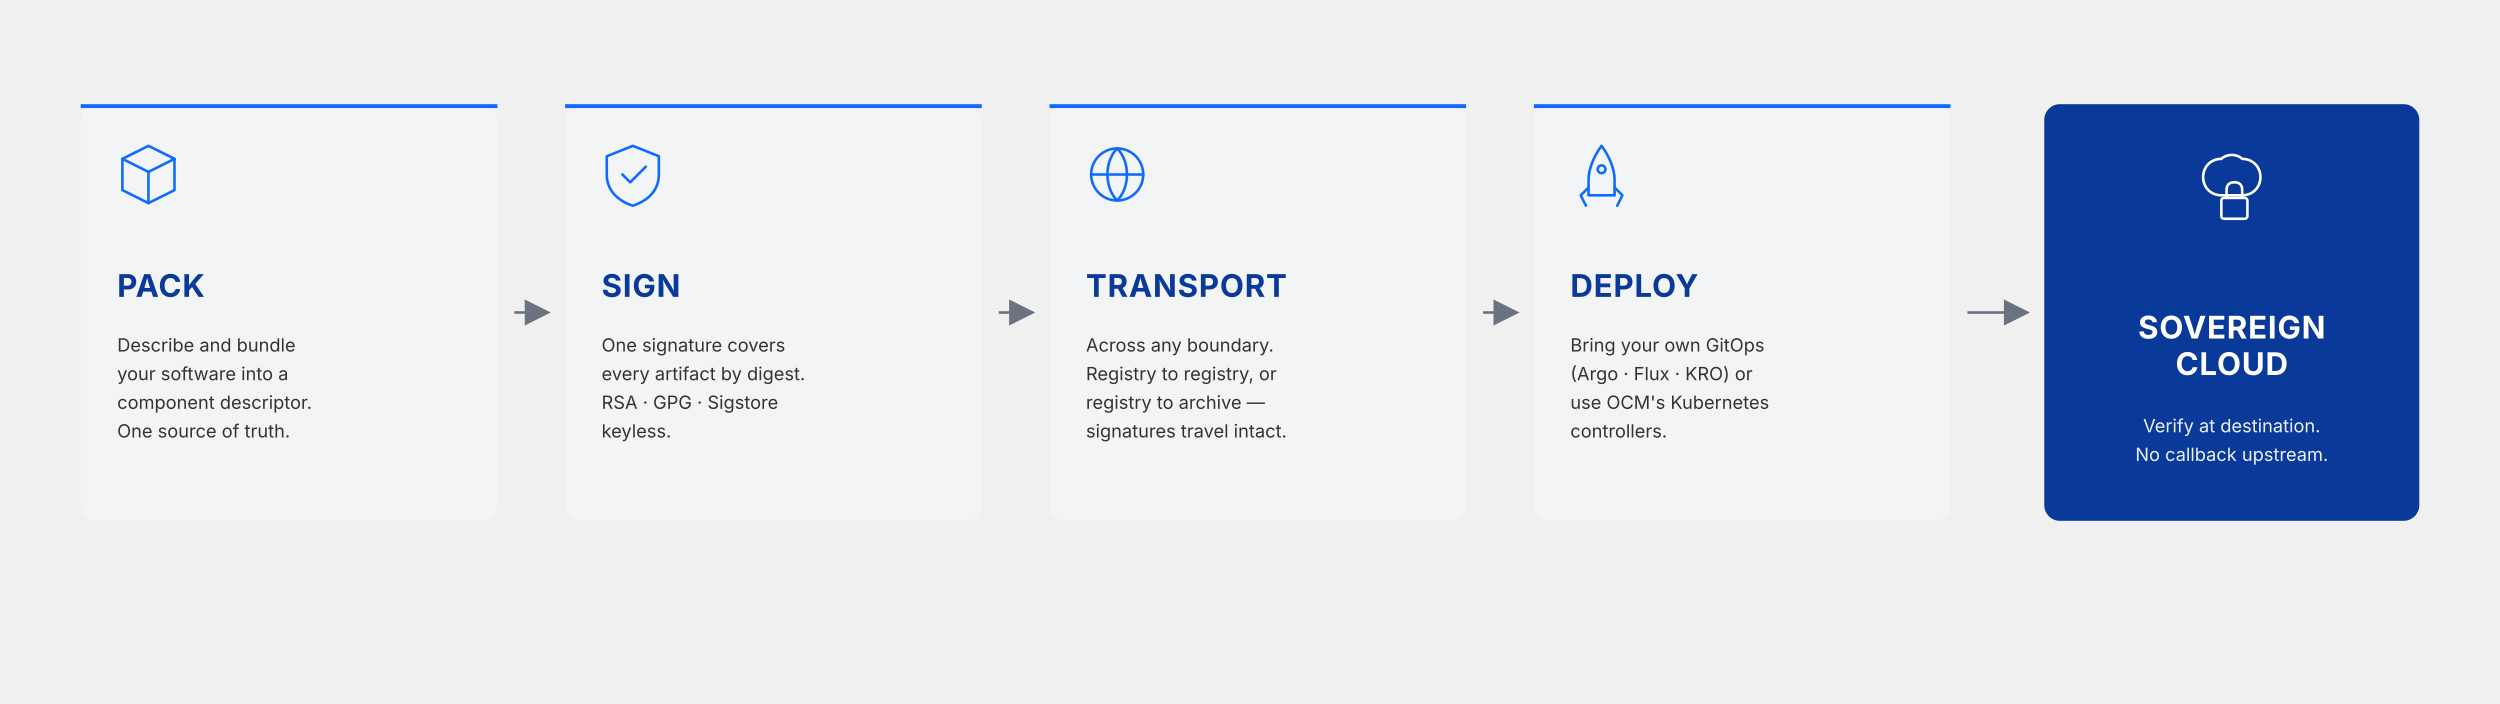
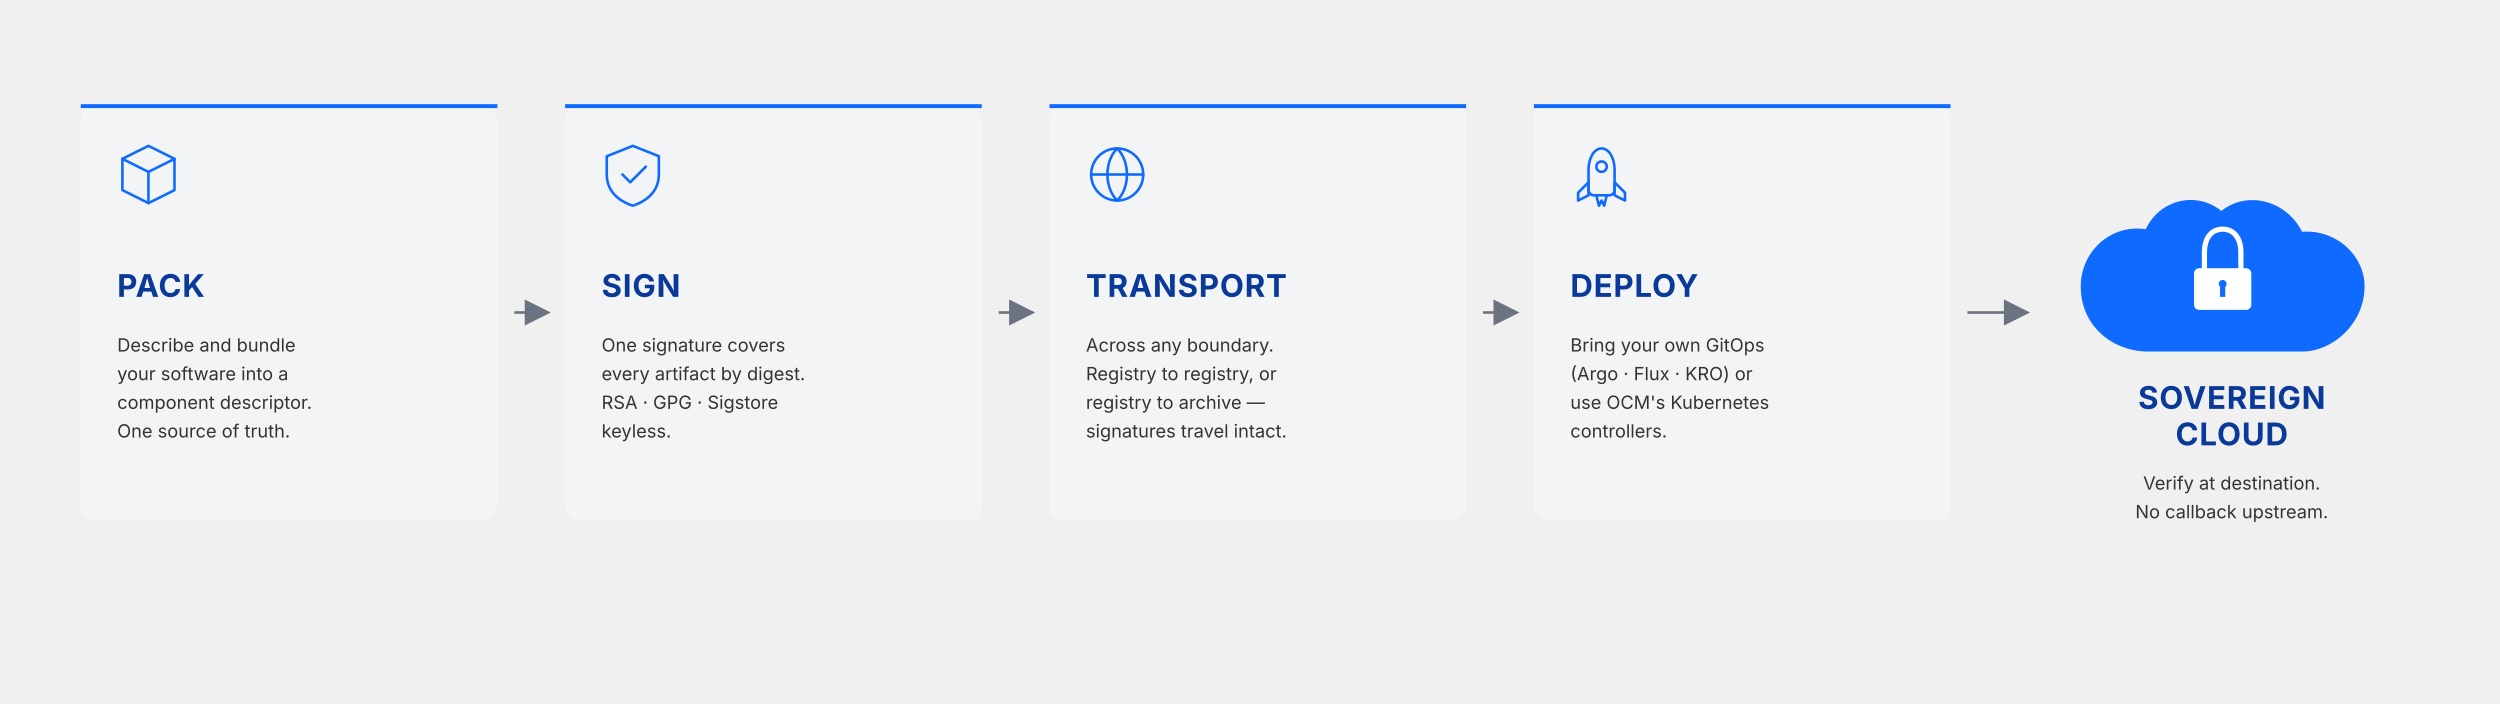
<svg xmlns="http://www.w3.org/2000/svg" viewBox="0 0 1920 540" font-family="Aptos, Inter, system-ui, sans-serif">
  <defs>
    <style>
      .step-card { fill: #F3F4F6; stroke: none; }
      .step-rule { fill: #0F6BFF; }
      .target-card { fill: #0A3A99; stroke: none; }
      .step-label { fill: #0A3A99; font-size: 24px; font-weight: 700; letter-spacing: 0.6px; }
      .step-body { fill: #333333; font-size: 14px; font-weight: 400; }
-       .target-label { fill: #FFFFFF; font-size: 24px; font-weight: 700; letter-spacing: 0.6px; }
-       .target-body { fill: #FFFFFF; font-size: 14px; font-weight: 400; opacity: 0.92; }
+       .target-label { fill: #0A3A99; font-size: 24px; font-weight: 700; letter-spacing: 0.6px; }
+       .target-body { fill: #333333; font-size: 14px; font-weight: 400; }
      .arrow { stroke: #6B7280; stroke-width: 2; fill: none; }
      .arrow-head { fill: #6B7280; }
      .icon { stroke: #0F6BFF; stroke-width: 2; fill: none; stroke-linecap: round; stroke-linejoin: round; }
-       .icon-w { stroke: #FFFFFF; stroke-width: 2; fill: none; stroke-linecap: round; stroke-linejoin: round; }
+       .cloud-fill { fill: #0F6BFF; stroke: none; }
+       .lock-stroke { stroke: #FFFFFF; stroke-width: 4; fill: none; stroke-linecap: round; stroke-linejoin: round; }
+       .lock-fill { fill: #FFFFFF; stroke: none; }
    </style>
    <marker id="arrowhead" markerWidth="10" markerHeight="10" refX="9" refY="5" orient="auto">
      <polygon points="0 0, 10 5, 0 10" class="arrow-head" />
    </marker>
  </defs>
  <g transform="translate(62, 80)">
    <rect width="320" height="320" rx="12" ry="12" class="step-card" />
    <rect width="320" height="3" class="step-rule" />
    <g transform="translate(28, 28)">
      <path class="icon" d="M 4 14 L 24 4 L 44 14 L 44 38 L 24 48 L 4 38 Z" />
      <path class="icon" d="M 4 14 L 24 24 L 44 14" />
      <line class="icon" x1="24" y1="24" x2="24" y2="48" />
    </g>
    <text x="28" y="148" class="step-label">PACK</text>
    <text x="28" y="190" class="step-body">
      <tspan x="28" dy="0">Describe and bundle</tspan>
      <tspan x="28" dy="22">your software into a</tspan>
      <tspan x="28" dy="22">component descriptor.</tspan>
      <tspan x="28" dy="22">One source of truth.</tspan>
    </text>
  </g>
  <line x1="395" y1="240" x2="421" y2="240" class="arrow" marker-end="url(#arrowhead)" />
  <g transform="translate(434, 80)">
    <rect width="320" height="320" rx="12" ry="12" class="step-card" />
    <rect width="320" height="3" class="step-rule" />
    <g transform="translate(28, 28)">
      <path class="icon" d="M 24 4 L 44 12 L 44 26 C 44 38 36 46 24 50 C 12 46 4 38 4 26 L 4 12 Z" />
      <path class="icon" d="M 16 26 L 22 32 L 34 20" />
    </g>
    <text x="28" y="148" class="step-label">SIGN</text>
    <text x="28" y="190" class="step-body">
      <tspan x="28" dy="0">One signature covers</tspan>
      <tspan x="28" dy="22">every artifact by digest.</tspan>
      <tspan x="28" dy="22">RSA · GPG · Sigstore</tspan>
      <tspan x="28" dy="22">keyless.</tspan>
    </text>
  </g>
  <line x1="767" y1="240" x2="793" y2="240" class="arrow" marker-end="url(#arrowhead)" />
  <g transform="translate(806, 80)">
    <rect width="320" height="320" rx="12" ry="12" class="step-card" />
    <rect width="320" height="3" class="step-rule" />
    <g transform="translate(28, 28)">
      <circle class="icon" cx="24" cy="26" r="20" />
      <path class="icon" d="M 4 26 L 44 26" />
      <path class="icon" d="M 24 6 C 14 16 14 36 24 46" />
      <path class="icon" d="M 24 6 C 34 16 34 36 24 46" />
    </g>
    <text x="28" y="148" class="step-label">TRANSPORT</text>
    <text x="28" y="190" class="step-body">
      <tspan x="28" dy="0">Across any boundary.</tspan>
      <tspan x="28" dy="22">Registry to registry, or</tspan>
      <tspan x="28" dy="22">registry to archive —</tspan>
      <tspan x="28" dy="22">signatures travel intact.</tspan>
    </text>
  </g>
  <line x1="1139" y1="240" x2="1165" y2="240" class="arrow" marker-end="url(#arrowhead)" />
  <g transform="translate(1178, 80)">
    <rect width="320" height="320" rx="12" ry="12" class="step-card" />
    <rect width="320" height="3" class="step-rule" />
    <g transform="translate(28, 28)">
-       <path class="icon" d="M 24 4 C 30 12 34 22 34 30 L 34 42 L 14 42 L 14 30 C 14 22 18 12 24 4 Z" />
-       <circle class="icon" cx="24" cy="22" r="3" />
-       <path class="icon" d="M 14 36 L 8 42 L 12 50" />
-       <path class="icon" d="M 34 36 L 40 42 L 36 50" />
+       <path class="icon" d="M 24 6 C 30 6 34 14 34 22 L 34 38 C 34 40 32 42 30 42 L 18 42 C 16 42 14 40 14 38 L 14 22 C 14 14 18 6 24 6 Z" />
+       <circle class="icon" cx="24" cy="20" r="4" fill="#FFFFFF" />
+       <path class="icon" d="M 14 32 L 6 40 L 6 46 L 14 42 Z" />
+       <path class="icon" d="M 34 32 L 42 40 L 42 46 L 34 42 Z" />
+       <path class="icon" d="M 20 42 L 22 50 L 24 46 L 26 50 L 28 42" />
    </g>
    <text x="28" y="148" class="step-label">DEPLOY</text>
    <text x="28" y="190" class="step-body">
      <tspan x="28" dy="0">Bring your own GitOps</tspan>
      <tspan x="28" dy="22">(Argo · Flux · KRO) or</tspan>
      <tspan x="28" dy="22">use OCM's Kubernetes</tspan>
      <tspan x="28" dy="22">controllers.</tspan>
    </text>
  </g>
  <line x1="1511" y1="240" x2="1557" y2="240" class="arrow" stroke-width="3" marker-end="url(#arrowhead)" />
  <g transform="translate(1570, 80)">
-     <rect width="288" height="320" rx="12" ry="12" class="target-card" />
-     <g transform="translate(116, 40)">
-       <path class="icon-w" d="M 14 30 C 6 30 0 24 0 16 C 0 8 6 2 14 2 C 18 -2 26 -2 30 2 C 38 2 44 8 44 16 C 44 24 38 30 30 30 Z" transform="translate(6, 0)" />
-       <rect class="icon-w" x="20" y="32" width="20" height="16" rx="2" ry="2" />
-       <path class="icon-w" d="M 24 32 L 24 26 C 24 22 26 20 30 20 C 34 20 36 22 36 26 L 36 32" />
+     <g transform="translate(24, 60)">
+       <path class="cloud-fill" d="M 56 130 C 28 130 4 110 4 80 C 4 54 26 32 54 36 C 64 14 92 6 112 22 C 132 6 162 14 174 38 C 200 36 222 56 222 80 C 222 108 198 130 174 130 Z" />
+       <path class="lock-stroke" d="M 99 66 L 99 54 C 99 42 105 36 113 36 C 121 36 127 42 127 54 L 127 66" />
+       <rect class="lock-fill" x="91" y="66" width="44" height="32" rx="4" ry="4" />
+       <circle cx="113" cy="78" r="3" fill="#0F6BFF" />
+       <rect x="111" y="78" width="4" height="10" fill="#0F6BFF" />
    </g>
-     <text x="144" y="180" text-anchor="middle" class="target-label">SOVEREIGN</text>
-     <text x="144" y="208" text-anchor="middle" class="target-label">CLOUD</text>
-     <text x="144" y="252" text-anchor="middle" class="target-body">Verify at destination.</text>
-     <text x="144" y="274" text-anchor="middle" class="target-body">No callback upstream.</text>
+     <text x="144" y="234" text-anchor="middle" class="target-label">SOVEREIGN</text>
+     <text x="144" y="262" text-anchor="middle" class="target-label">CLOUD</text>
+     <text x="144" y="296" text-anchor="middle" class="target-body">Verify at destination.</text>
+     <text x="144" y="318" text-anchor="middle" class="target-body">No callback upstream.</text>
  </g>
</svg>
